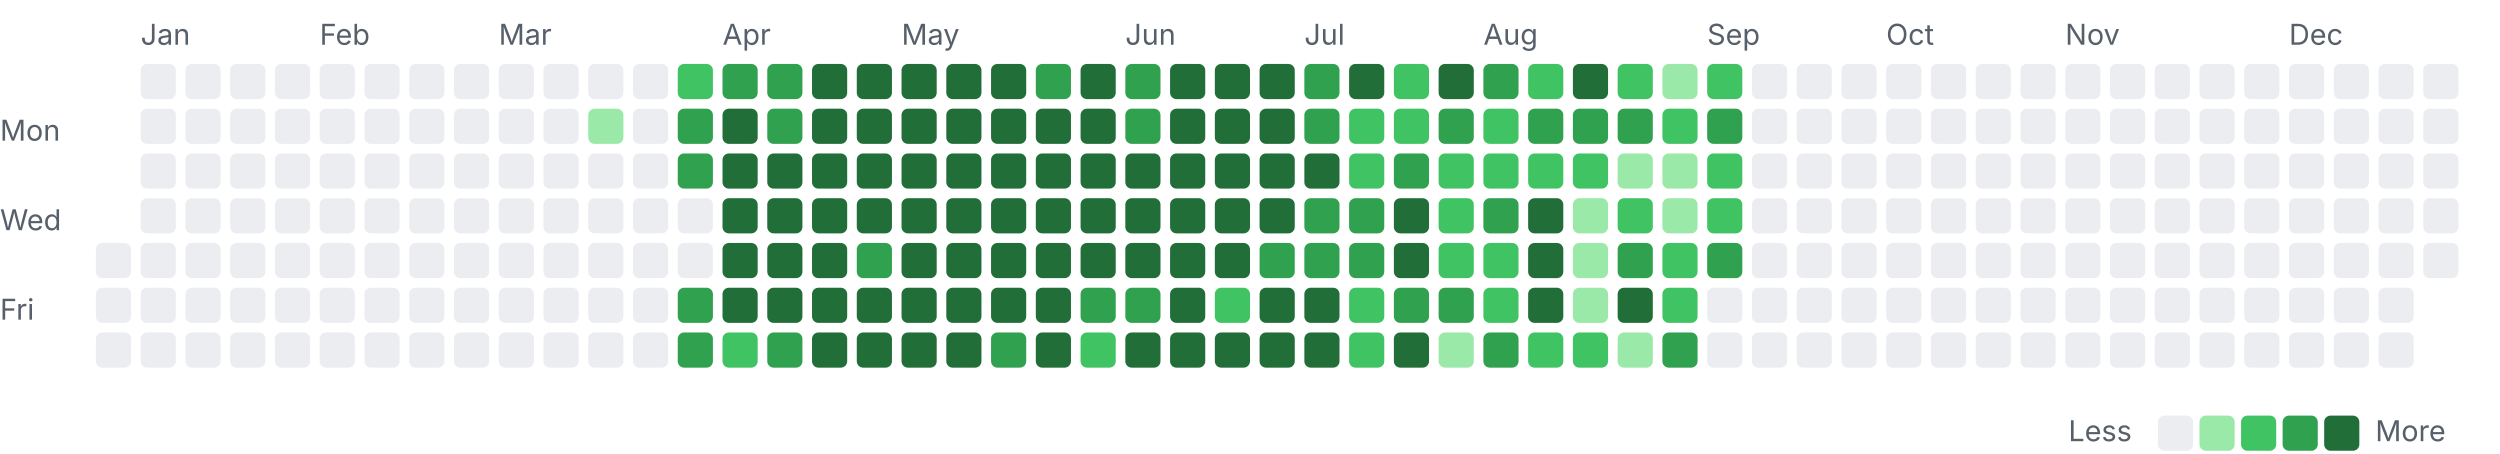
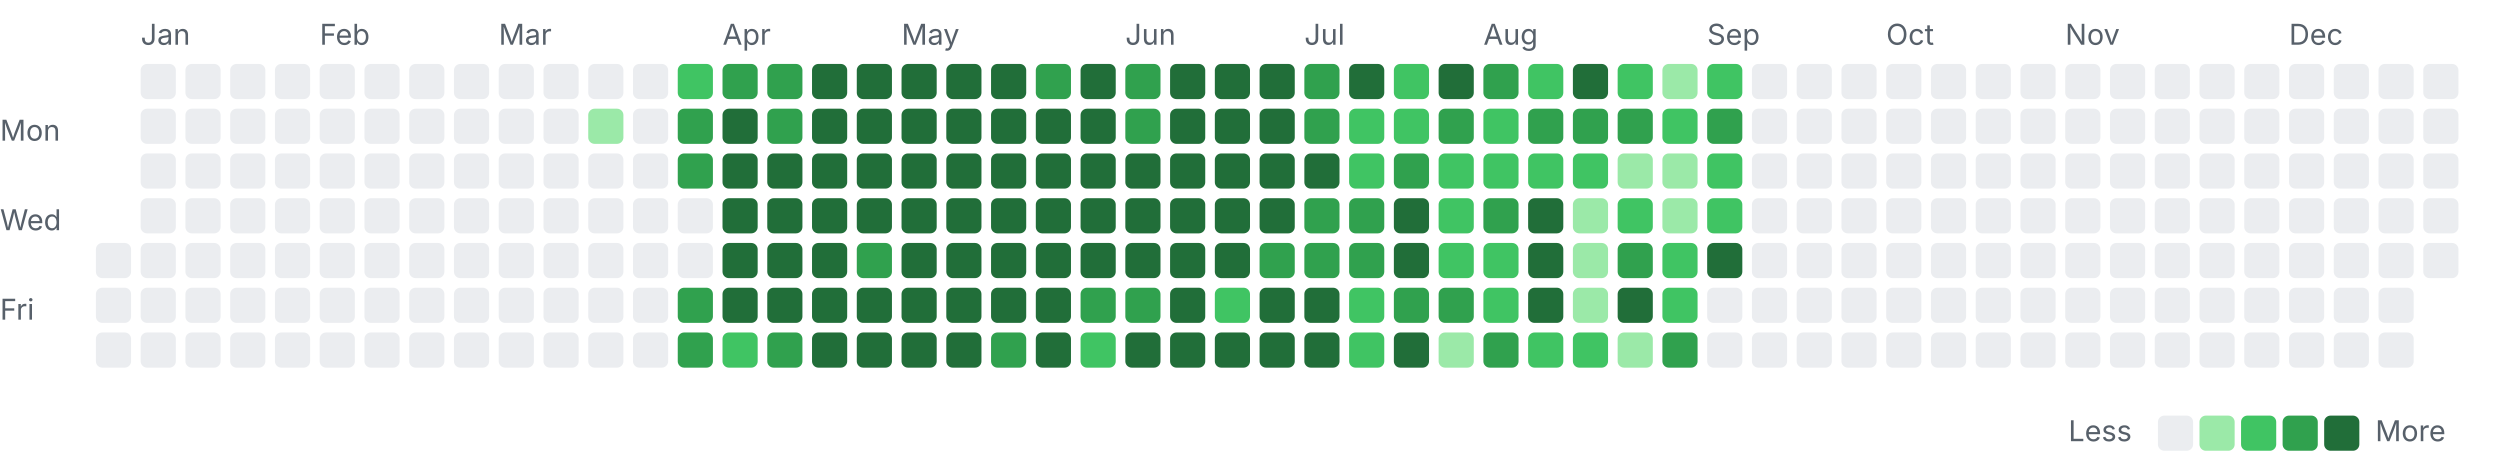
<svg xmlns="http://www.w3.org/2000/svg" width="782" height="142" viewBox="0 0 782 142">
  <style>.l0{fill:#ebedf0}.l1{fill:#9be9a8}.l2{fill:#40c463}.l3{fill:#30a14e}.l4{fill:#216e39} .lbl{fill:#57606a;font:9px -apple-system,Segoe UI,sans-serif}@media(prefers-color-scheme:dark){.l0{fill:#161b22}.l1{fill:#0e4429}.l2{fill:#006d32}.l3{fill:#26a641}.l4{fill:#39d353} .lbl{fill:#8b949e}}</style>
  <text class="lbl" x="44" y="14">Jan</text>
  <text class="lbl" x="100" y="14">Feb</text>
  <text class="lbl" x="156" y="14">Mar</text>
  <text class="lbl" x="226" y="14">Apr</text>
  <text class="lbl" x="282" y="14">May</text>
  <text class="lbl" x="352" y="14">Jun</text>
  <text class="lbl" x="408" y="14">Jul</text>
  <text class="lbl" x="464" y="14">Aug</text>
  <text class="lbl" x="534" y="14">Sep</text>
  <text class="lbl" x="590" y="14">Oct</text>
  <text class="lbl" x="646" y="14">Nov</text>
  <text class="lbl" x="716" y="14">Dec</text>
  <text class="lbl" x="0" y="44">Mon</text>
  <text class="lbl" x="0" y="72">Wed</text>
  <text class="lbl" x="0" y="100">Fri</text>
  <rect class="l0" x="30" y="76" width="11" height="11" rx="2" />
  <rect class="l0" x="30" y="90" width="11" height="11" rx="2" />
  <rect class="l0" x="30" y="104" width="11" height="11" rx="2" />
  <rect class="l0" x="44" y="20" width="11" height="11" rx="2" />
  <rect class="l0" x="44" y="34" width="11" height="11" rx="2" />
  <rect class="l0" x="44" y="48" width="11" height="11" rx="2" />
  <rect class="l0" x="44" y="62" width="11" height="11" rx="2" />
  <rect class="l0" x="44" y="76" width="11" height="11" rx="2" />
  <rect class="l0" x="44" y="90" width="11" height="11" rx="2" />
  <rect class="l0" x="44" y="104" width="11" height="11" rx="2" />
  <rect class="l0" x="58" y="20" width="11" height="11" rx="2" />
  <rect class="l0" x="58" y="34" width="11" height="11" rx="2" />
  <rect class="l0" x="58" y="48" width="11" height="11" rx="2" />
  <rect class="l0" x="58" y="62" width="11" height="11" rx="2" />
  <rect class="l0" x="58" y="76" width="11" height="11" rx="2" />
  <rect class="l0" x="58" y="90" width="11" height="11" rx="2" />
  <rect class="l0" x="58" y="104" width="11" height="11" rx="2" />
  <rect class="l0" x="72" y="20" width="11" height="11" rx="2" />
  <rect class="l0" x="72" y="34" width="11" height="11" rx="2" />
  <rect class="l0" x="72" y="48" width="11" height="11" rx="2" />
  <rect class="l0" x="72" y="62" width="11" height="11" rx="2" />
  <rect class="l0" x="72" y="76" width="11" height="11" rx="2" />
  <rect class="l0" x="72" y="90" width="11" height="11" rx="2" />
  <rect class="l0" x="72" y="104" width="11" height="11" rx="2" />
  <rect class="l0" x="86" y="20" width="11" height="11" rx="2" />
  <rect class="l0" x="86" y="34" width="11" height="11" rx="2" />
  <rect class="l0" x="86" y="48" width="11" height="11" rx="2" />
  <rect class="l0" x="86" y="62" width="11" height="11" rx="2" />
  <rect class="l0" x="86" y="76" width="11" height="11" rx="2" />
  <rect class="l0" x="86" y="90" width="11" height="11" rx="2" />
  <rect class="l0" x="86" y="104" width="11" height="11" rx="2" />
  <rect class="l0" x="100" y="20" width="11" height="11" rx="2" />
  <rect class="l0" x="100" y="34" width="11" height="11" rx="2" />
  <rect class="l0" x="100" y="48" width="11" height="11" rx="2" />
  <rect class="l0" x="100" y="62" width="11" height="11" rx="2" />
  <rect class="l0" x="100" y="76" width="11" height="11" rx="2" />
  <rect class="l0" x="100" y="90" width="11" height="11" rx="2" />
  <rect class="l0" x="100" y="104" width="11" height="11" rx="2" />
  <rect class="l0" x="114" y="20" width="11" height="11" rx="2" />
  <rect class="l0" x="114" y="34" width="11" height="11" rx="2" />
  <rect class="l0" x="114" y="48" width="11" height="11" rx="2" />
  <rect class="l0" x="114" y="62" width="11" height="11" rx="2" />
  <rect class="l0" x="114" y="76" width="11" height="11" rx="2" />
  <rect class="l0" x="114" y="90" width="11" height="11" rx="2" />
  <rect class="l0" x="114" y="104" width="11" height="11" rx="2" />
  <rect class="l0" x="128" y="20" width="11" height="11" rx="2" />
  <rect class="l0" x="128" y="34" width="11" height="11" rx="2" />
  <rect class="l0" x="128" y="48" width="11" height="11" rx="2" />
  <rect class="l0" x="128" y="62" width="11" height="11" rx="2" />
  <rect class="l0" x="128" y="76" width="11" height="11" rx="2" />
  <rect class="l0" x="128" y="90" width="11" height="11" rx="2" />
  <rect class="l0" x="128" y="104" width="11" height="11" rx="2" />
  <rect class="l0" x="142" y="20" width="11" height="11" rx="2" />
  <rect class="l0" x="142" y="34" width="11" height="11" rx="2" />
  <rect class="l0" x="142" y="48" width="11" height="11" rx="2" />
  <rect class="l0" x="142" y="62" width="11" height="11" rx="2" />
  <rect class="l0" x="142" y="76" width="11" height="11" rx="2" />
  <rect class="l0" x="142" y="90" width="11" height="11" rx="2" />
  <rect class="l0" x="142" y="104" width="11" height="11" rx="2" />
  <rect class="l0" x="156" y="20" width="11" height="11" rx="2" />
  <rect class="l0" x="156" y="34" width="11" height="11" rx="2" />
  <rect class="l0" x="156" y="48" width="11" height="11" rx="2" />
  <rect class="l0" x="156" y="62" width="11" height="11" rx="2" />
  <rect class="l0" x="156" y="76" width="11" height="11" rx="2" />
  <rect class="l0" x="156" y="90" width="11" height="11" rx="2" />
  <rect class="l0" x="156" y="104" width="11" height="11" rx="2" />
  <rect class="l0" x="170" y="20" width="11" height="11" rx="2" />
  <rect class="l0" x="170" y="34" width="11" height="11" rx="2" />
  <rect class="l0" x="170" y="48" width="11" height="11" rx="2" />
  <rect class="l0" x="170" y="62" width="11" height="11" rx="2" />
  <rect class="l0" x="170" y="76" width="11" height="11" rx="2" />
  <rect class="l0" x="170" y="90" width="11" height="11" rx="2" />
  <rect class="l0" x="170" y="104" width="11" height="11" rx="2" />
  <rect class="l0" x="184" y="20" width="11" height="11" rx="2" />
  <rect class="l1" x="184" y="34" width="11" height="11" rx="2" />
  <rect class="l0" x="184" y="48" width="11" height="11" rx="2" />
  <rect class="l0" x="184" y="62" width="11" height="11" rx="2" />
  <rect class="l0" x="184" y="76" width="11" height="11" rx="2" />
  <rect class="l0" x="184" y="90" width="11" height="11" rx="2" />
  <rect class="l0" x="184" y="104" width="11" height="11" rx="2" />
  <rect class="l0" x="198" y="20" width="11" height="11" rx="2" />
  <rect class="l0" x="198" y="34" width="11" height="11" rx="2" />
  <rect class="l0" x="198" y="48" width="11" height="11" rx="2" />
  <rect class="l0" x="198" y="62" width="11" height="11" rx="2" />
  <rect class="l0" x="198" y="76" width="11" height="11" rx="2" />
  <rect class="l0" x="198" y="90" width="11" height="11" rx="2" />
  <rect class="l0" x="198" y="104" width="11" height="11" rx="2" />
  <rect class="l2" x="212" y="20" width="11" height="11" rx="2" />
  <rect class="l3" x="212" y="34" width="11" height="11" rx="2" />
  <rect class="l3" x="212" y="48" width="11" height="11" rx="2" />
  <rect class="l0" x="212" y="62" width="11" height="11" rx="2" />
  <rect class="l0" x="212" y="76" width="11" height="11" rx="2" />
  <rect class="l3" x="212" y="90" width="11" height="11" rx="2" />
  <rect class="l3" x="212" y="104" width="11" height="11" rx="2" />
  <rect class="l3" x="226" y="20" width="11" height="11" rx="2" />
  <rect class="l4" x="226" y="34" width="11" height="11" rx="2" />
  <rect class="l4" x="226" y="48" width="11" height="11" rx="2" />
  <rect class="l4" x="226" y="62" width="11" height="11" rx="2" />
  <rect class="l4" x="226" y="76" width="11" height="11" rx="2" />
  <rect class="l4" x="226" y="90" width="11" height="11" rx="2" />
  <rect class="l2" x="226" y="104" width="11" height="11" rx="2" />
  <rect class="l3" x="240" y="20" width="11" height="11" rx="2" />
  <rect class="l3" x="240" y="34" width="11" height="11" rx="2" />
  <rect class="l4" x="240" y="48" width="11" height="11" rx="2" />
  <rect class="l4" x="240" y="62" width="11" height="11" rx="2" />
  <rect class="l4" x="240" y="76" width="11" height="11" rx="2" />
  <rect class="l4" x="240" y="90" width="11" height="11" rx="2" />
  <rect class="l3" x="240" y="104" width="11" height="11" rx="2" />
  <rect class="l4" x="254" y="20" width="11" height="11" rx="2" />
  <rect class="l4" x="254" y="34" width="11" height="11" rx="2" />
  <rect class="l4" x="254" y="48" width="11" height="11" rx="2" />
  <rect class="l4" x="254" y="62" width="11" height="11" rx="2" />
  <rect class="l4" x="254" y="76" width="11" height="11" rx="2" />
  <rect class="l4" x="254" y="90" width="11" height="11" rx="2" />
  <rect class="l4" x="254" y="104" width="11" height="11" rx="2" />
  <rect class="l4" x="268" y="20" width="11" height="11" rx="2" />
  <rect class="l4" x="268" y="34" width="11" height="11" rx="2" />
  <rect class="l4" x="268" y="48" width="11" height="11" rx="2" />
  <rect class="l4" x="268" y="62" width="11" height="11" rx="2" />
  <rect class="l3" x="268" y="76" width="11" height="11" rx="2" />
  <rect class="l4" x="268" y="90" width="11" height="11" rx="2" />
  <rect class="l4" x="268" y="104" width="11" height="11" rx="2" />
  <rect class="l4" x="282" y="20" width="11" height="11" rx="2" />
  <rect class="l4" x="282" y="34" width="11" height="11" rx="2" />
  <rect class="l4" x="282" y="48" width="11" height="11" rx="2" />
  <rect class="l4" x="282" y="62" width="11" height="11" rx="2" />
  <rect class="l4" x="282" y="76" width="11" height="11" rx="2" />
  <rect class="l4" x="282" y="90" width="11" height="11" rx="2" />
  <rect class="l4" x="282" y="104" width="11" height="11" rx="2" />
  <rect class="l4" x="296" y="20" width="11" height="11" rx="2" />
  <rect class="l4" x="296" y="34" width="11" height="11" rx="2" />
  <rect class="l4" x="296" y="48" width="11" height="11" rx="2" />
  <rect class="l4" x="296" y="62" width="11" height="11" rx="2" />
  <rect class="l4" x="296" y="76" width="11" height="11" rx="2" />
  <rect class="l4" x="296" y="90" width="11" height="11" rx="2" />
  <rect class="l4" x="296" y="104" width="11" height="11" rx="2" />
  <rect class="l4" x="310" y="20" width="11" height="11" rx="2" />
  <rect class="l4" x="310" y="34" width="11" height="11" rx="2" />
  <rect class="l4" x="310" y="48" width="11" height="11" rx="2" />
  <rect class="l4" x="310" y="62" width="11" height="11" rx="2" />
  <rect class="l4" x="310" y="76" width="11" height="11" rx="2" />
  <rect class="l4" x="310" y="90" width="11" height="11" rx="2" />
  <rect class="l3" x="310" y="104" width="11" height="11" rx="2" />
  <rect class="l3" x="324" y="20" width="11" height="11" rx="2" />
  <rect class="l4" x="324" y="34" width="11" height="11" rx="2" />
  <rect class="l4" x="324" y="48" width="11" height="11" rx="2" />
  <rect class="l4" x="324" y="62" width="11" height="11" rx="2" />
  <rect class="l4" x="324" y="76" width="11" height="11" rx="2" />
  <rect class="l4" x="324" y="90" width="11" height="11" rx="2" />
  <rect class="l4" x="324" y="104" width="11" height="11" rx="2" />
  <rect class="l4" x="338" y="20" width="11" height="11" rx="2" />
  <rect class="l4" x="338" y="34" width="11" height="11" rx="2" />
  <rect class="l4" x="338" y="48" width="11" height="11" rx="2" />
  <rect class="l4" x="338" y="62" width="11" height="11" rx="2" />
  <rect class="l4" x="338" y="76" width="11" height="11" rx="2" />
  <rect class="l3" x="338" y="90" width="11" height="11" rx="2" />
  <rect class="l2" x="338" y="104" width="11" height="11" rx="2" />
  <rect class="l3" x="352" y="20" width="11" height="11" rx="2" />
  <rect class="l3" x="352" y="34" width="11" height="11" rx="2" />
  <rect class="l4" x="352" y="48" width="11" height="11" rx="2" />
  <rect class="l4" x="352" y="62" width="11" height="11" rx="2" />
  <rect class="l4" x="352" y="76" width="11" height="11" rx="2" />
  <rect class="l3" x="352" y="90" width="11" height="11" rx="2" />
  <rect class="l4" x="352" y="104" width="11" height="11" rx="2" />
  <rect class="l4" x="366" y="20" width="11" height="11" rx="2" />
  <rect class="l4" x="366" y="34" width="11" height="11" rx="2" />
  <rect class="l4" x="366" y="48" width="11" height="11" rx="2" />
  <rect class="l4" x="366" y="62" width="11" height="11" rx="2" />
  <rect class="l4" x="366" y="76" width="11" height="11" rx="2" />
  <rect class="l4" x="366" y="90" width="11" height="11" rx="2" />
  <rect class="l4" x="366" y="104" width="11" height="11" rx="2" />
  <rect class="l4" x="380" y="20" width="11" height="11" rx="2" />
  <rect class="l4" x="380" y="34" width="11" height="11" rx="2" />
  <rect class="l4" x="380" y="48" width="11" height="11" rx="2" />
  <rect class="l4" x="380" y="62" width="11" height="11" rx="2" />
  <rect class="l4" x="380" y="76" width="11" height="11" rx="2" />
  <rect class="l2" x="380" y="90" width="11" height="11" rx="2" />
  <rect class="l4" x="380" y="104" width="11" height="11" rx="2" />
  <rect class="l4" x="394" y="20" width="11" height="11" rx="2" />
  <rect class="l4" x="394" y="34" width="11" height="11" rx="2" />
  <rect class="l4" x="394" y="48" width="11" height="11" rx="2" />
  <rect class="l4" x="394" y="62" width="11" height="11" rx="2" />
  <rect class="l3" x="394" y="76" width="11" height="11" rx="2" />
  <rect class="l4" x="394" y="90" width="11" height="11" rx="2" />
  <rect class="l4" x="394" y="104" width="11" height="11" rx="2" />
  <rect class="l3" x="408" y="20" width="11" height="11" rx="2" />
  <rect class="l3" x="408" y="34" width="11" height="11" rx="2" />
  <rect class="l4" x="408" y="48" width="11" height="11" rx="2" />
  <rect class="l3" x="408" y="62" width="11" height="11" rx="2" />
  <rect class="l3" x="408" y="76" width="11" height="11" rx="2" />
  <rect class="l4" x="408" y="90" width="11" height="11" rx="2" />
  <rect class="l4" x="408" y="104" width="11" height="11" rx="2" />
  <rect class="l4" x="422" y="20" width="11" height="11" rx="2" />
  <rect class="l2" x="422" y="34" width="11" height="11" rx="2" />
  <rect class="l2" x="422" y="48" width="11" height="11" rx="2" />
  <rect class="l3" x="422" y="62" width="11" height="11" rx="2" />
  <rect class="l3" x="422" y="76" width="11" height="11" rx="2" />
  <rect class="l2" x="422" y="90" width="11" height="11" rx="2" />
  <rect class="l2" x="422" y="104" width="11" height="11" rx="2" />
  <rect class="l2" x="436" y="20" width="11" height="11" rx="2" />
  <rect class="l2" x="436" y="34" width="11" height="11" rx="2" />
  <rect class="l3" x="436" y="48" width="11" height="11" rx="2" />
  <rect class="l4" x="436" y="62" width="11" height="11" rx="2" />
  <rect class="l4" x="436" y="76" width="11" height="11" rx="2" />
  <rect class="l3" x="436" y="90" width="11" height="11" rx="2" />
  <rect class="l4" x="436" y="104" width="11" height="11" rx="2" />
  <rect class="l4" x="450" y="20" width="11" height="11" rx="2" />
  <rect class="l3" x="450" y="34" width="11" height="11" rx="2" />
  <rect class="l2" x="450" y="48" width="11" height="11" rx="2" />
  <rect class="l2" x="450" y="62" width="11" height="11" rx="2" />
  <rect class="l2" x="450" y="76" width="11" height="11" rx="2" />
  <rect class="l3" x="450" y="90" width="11" height="11" rx="2" />
  <rect class="l1" x="450" y="104" width="11" height="11" rx="2" />
  <rect class="l3" x="464" y="20" width="11" height="11" rx="2" />
  <rect class="l2" x="464" y="34" width="11" height="11" rx="2" />
  <rect class="l2" x="464" y="48" width="11" height="11" rx="2" />
  <rect class="l3" x="464" y="62" width="11" height="11" rx="2" />
  <rect class="l2" x="464" y="76" width="11" height="11" rx="2" />
  <rect class="l2" x="464" y="90" width="11" height="11" rx="2" />
  <rect class="l3" x="464" y="104" width="11" height="11" rx="2" />
  <rect class="l2" x="478" y="20" width="11" height="11" rx="2" />
  <rect class="l3" x="478" y="34" width="11" height="11" rx="2" />
  <rect class="l2" x="478" y="48" width="11" height="11" rx="2" />
  <rect class="l4" x="478" y="62" width="11" height="11" rx="2" />
  <rect class="l4" x="478" y="76" width="11" height="11" rx="2" />
  <rect class="l4" x="478" y="90" width="11" height="11" rx="2" />
  <rect class="l2" x="478" y="104" width="11" height="11" rx="2" />
  <rect class="l4" x="492" y="20" width="11" height="11" rx="2" />
  <rect class="l3" x="492" y="34" width="11" height="11" rx="2" />
  <rect class="l2" x="492" y="48" width="11" height="11" rx="2" />
  <rect class="l1" x="492" y="62" width="11" height="11" rx="2" />
  <rect class="l1" x="492" y="76" width="11" height="11" rx="2" />
  <rect class="l1" x="492" y="90" width="11" height="11" rx="2" />
  <rect class="l2" x="492" y="104" width="11" height="11" rx="2" />
  <rect class="l2" x="506" y="20" width="11" height="11" rx="2" />
  <rect class="l3" x="506" y="34" width="11" height="11" rx="2" />
  <rect class="l1" x="506" y="48" width="11" height="11" rx="2" />
  <rect class="l2" x="506" y="62" width="11" height="11" rx="2" />
  <rect class="l3" x="506" y="76" width="11" height="11" rx="2" />
  <rect class="l4" x="506" y="90" width="11" height="11" rx="2" />
  <rect class="l1" x="506" y="104" width="11" height="11" rx="2" />
  <rect class="l1" x="520" y="20" width="11" height="11" rx="2" />
  <rect class="l2" x="520" y="34" width="11" height="11" rx="2" />
  <rect class="l1" x="520" y="48" width="11" height="11" rx="2" />
  <rect class="l1" x="520" y="62" width="11" height="11" rx="2" />
  <rect class="l2" x="520" y="76" width="11" height="11" rx="2" />
  <rect class="l2" x="520" y="90" width="11" height="11" rx="2" />
  <rect class="l3" x="520" y="104" width="11" height="11" rx="2" />
  <rect class="l2" x="534" y="20" width="11" height="11" rx="2" />
  <rect class="l3" x="534" y="34" width="11" height="11" rx="2" />
  <rect class="l2" x="534" y="48" width="11" height="11" rx="2" />
  <rect class="l2" x="534" y="62" width="11" height="11" rx="2" />
-   <rect class="l3" x="534" y="76" width="11" height="11" rx="2" />
+   <rect class="l4" x="534" y="76" width="11" height="11" rx="2" />
  <rect class="l0" x="534" y="90" width="11" height="11" rx="2" />
  <rect class="l0" x="534" y="104" width="11" height="11" rx="2" />
  <rect class="l0" x="548" y="20" width="11" height="11" rx="2" />
  <rect class="l0" x="548" y="34" width="11" height="11" rx="2" />
  <rect class="l0" x="548" y="48" width="11" height="11" rx="2" />
  <rect class="l0" x="548" y="62" width="11" height="11" rx="2" />
  <rect class="l0" x="548" y="76" width="11" height="11" rx="2" />
  <rect class="l0" x="548" y="90" width="11" height="11" rx="2" />
  <rect class="l0" x="548" y="104" width="11" height="11" rx="2" />
  <rect class="l0" x="562" y="20" width="11" height="11" rx="2" />
  <rect class="l0" x="562" y="34" width="11" height="11" rx="2" />
  <rect class="l0" x="562" y="48" width="11" height="11" rx="2" />
  <rect class="l0" x="562" y="62" width="11" height="11" rx="2" />
  <rect class="l0" x="562" y="76" width="11" height="11" rx="2" />
  <rect class="l0" x="562" y="90" width="11" height="11" rx="2" />
  <rect class="l0" x="562" y="104" width="11" height="11" rx="2" />
  <rect class="l0" x="576" y="20" width="11" height="11" rx="2" />
  <rect class="l0" x="576" y="34" width="11" height="11" rx="2" />
  <rect class="l0" x="576" y="48" width="11" height="11" rx="2" />
  <rect class="l0" x="576" y="62" width="11" height="11" rx="2" />
  <rect class="l0" x="576" y="76" width="11" height="11" rx="2" />
  <rect class="l0" x="576" y="90" width="11" height="11" rx="2" />
  <rect class="l0" x="576" y="104" width="11" height="11" rx="2" />
  <rect class="l0" x="590" y="20" width="11" height="11" rx="2" />
  <rect class="l0" x="590" y="34" width="11" height="11" rx="2" />
  <rect class="l0" x="590" y="48" width="11" height="11" rx="2" />
  <rect class="l0" x="590" y="62" width="11" height="11" rx="2" />
  <rect class="l0" x="590" y="76" width="11" height="11" rx="2" />
  <rect class="l0" x="590" y="90" width="11" height="11" rx="2" />
  <rect class="l0" x="590" y="104" width="11" height="11" rx="2" />
  <rect class="l0" x="604" y="20" width="11" height="11" rx="2" />
  <rect class="l0" x="604" y="34" width="11" height="11" rx="2" />
  <rect class="l0" x="604" y="48" width="11" height="11" rx="2" />
  <rect class="l0" x="604" y="62" width="11" height="11" rx="2" />
  <rect class="l0" x="604" y="76" width="11" height="11" rx="2" />
  <rect class="l0" x="604" y="90" width="11" height="11" rx="2" />
  <rect class="l0" x="604" y="104" width="11" height="11" rx="2" />
  <rect class="l0" x="618" y="20" width="11" height="11" rx="2" />
  <rect class="l0" x="618" y="34" width="11" height="11" rx="2" />
  <rect class="l0" x="618" y="48" width="11" height="11" rx="2" />
  <rect class="l0" x="618" y="62" width="11" height="11" rx="2" />
  <rect class="l0" x="618" y="76" width="11" height="11" rx="2" />
  <rect class="l0" x="618" y="90" width="11" height="11" rx="2" />
  <rect class="l0" x="618" y="104" width="11" height="11" rx="2" />
  <rect class="l0" x="632" y="20" width="11" height="11" rx="2" />
  <rect class="l0" x="632" y="34" width="11" height="11" rx="2" />
  <rect class="l0" x="632" y="48" width="11" height="11" rx="2" />
  <rect class="l0" x="632" y="62" width="11" height="11" rx="2" />
  <rect class="l0" x="632" y="76" width="11" height="11" rx="2" />
  <rect class="l0" x="632" y="90" width="11" height="11" rx="2" />
  <rect class="l0" x="632" y="104" width="11" height="11" rx="2" />
  <rect class="l0" x="646" y="20" width="11" height="11" rx="2" />
  <rect class="l0" x="646" y="34" width="11" height="11" rx="2" />
  <rect class="l0" x="646" y="48" width="11" height="11" rx="2" />
  <rect class="l0" x="646" y="62" width="11" height="11" rx="2" />
  <rect class="l0" x="646" y="76" width="11" height="11" rx="2" />
  <rect class="l0" x="646" y="90" width="11" height="11" rx="2" />
  <rect class="l0" x="646" y="104" width="11" height="11" rx="2" />
  <rect class="l0" x="660" y="20" width="11" height="11" rx="2" />
  <rect class="l0" x="660" y="34" width="11" height="11" rx="2" />
  <rect class="l0" x="660" y="48" width="11" height="11" rx="2" />
  <rect class="l0" x="660" y="62" width="11" height="11" rx="2" />
  <rect class="l0" x="660" y="76" width="11" height="11" rx="2" />
  <rect class="l0" x="660" y="90" width="11" height="11" rx="2" />
  <rect class="l0" x="660" y="104" width="11" height="11" rx="2" />
  <rect class="l0" x="674" y="20" width="11" height="11" rx="2" />
  <rect class="l0" x="674" y="34" width="11" height="11" rx="2" />
  <rect class="l0" x="674" y="48" width="11" height="11" rx="2" />
  <rect class="l0" x="674" y="62" width="11" height="11" rx="2" />
  <rect class="l0" x="674" y="76" width="11" height="11" rx="2" />
  <rect class="l0" x="674" y="90" width="11" height="11" rx="2" />
  <rect class="l0" x="674" y="104" width="11" height="11" rx="2" />
  <rect class="l0" x="688" y="20" width="11" height="11" rx="2" />
  <rect class="l0" x="688" y="34" width="11" height="11" rx="2" />
  <rect class="l0" x="688" y="48" width="11" height="11" rx="2" />
  <rect class="l0" x="688" y="62" width="11" height="11" rx="2" />
  <rect class="l0" x="688" y="76" width="11" height="11" rx="2" />
  <rect class="l0" x="688" y="90" width="11" height="11" rx="2" />
  <rect class="l0" x="688" y="104" width="11" height="11" rx="2" />
  <rect class="l0" x="702" y="20" width="11" height="11" rx="2" />
  <rect class="l0" x="702" y="34" width="11" height="11" rx="2" />
  <rect class="l0" x="702" y="48" width="11" height="11" rx="2" />
  <rect class="l0" x="702" y="62" width="11" height="11" rx="2" />
  <rect class="l0" x="702" y="76" width="11" height="11" rx="2" />
  <rect class="l0" x="702" y="90" width="11" height="11" rx="2" />
  <rect class="l0" x="702" y="104" width="11" height="11" rx="2" />
  <rect class="l0" x="716" y="20" width="11" height="11" rx="2" />
  <rect class="l0" x="716" y="34" width="11" height="11" rx="2" />
  <rect class="l0" x="716" y="48" width="11" height="11" rx="2" />
  <rect class="l0" x="716" y="62" width="11" height="11" rx="2" />
  <rect class="l0" x="716" y="76" width="11" height="11" rx="2" />
  <rect class="l0" x="716" y="90" width="11" height="11" rx="2" />
  <rect class="l0" x="716" y="104" width="11" height="11" rx="2" />
  <rect class="l0" x="730" y="20" width="11" height="11" rx="2" />
  <rect class="l0" x="730" y="34" width="11" height="11" rx="2" />
  <rect class="l0" x="730" y="48" width="11" height="11" rx="2" />
  <rect class="l0" x="730" y="62" width="11" height="11" rx="2" />
  <rect class="l0" x="730" y="76" width="11" height="11" rx="2" />
  <rect class="l0" x="730" y="90" width="11" height="11" rx="2" />
  <rect class="l0" x="730" y="104" width="11" height="11" rx="2" />
  <rect class="l0" x="744" y="20" width="11" height="11" rx="2" />
  <rect class="l0" x="744" y="34" width="11" height="11" rx="2" />
  <rect class="l0" x="744" y="48" width="11" height="11" rx="2" />
  <rect class="l0" x="744" y="62" width="11" height="11" rx="2" />
  <rect class="l0" x="744" y="76" width="11" height="11" rx="2" />
  <rect class="l0" x="744" y="90" width="11" height="11" rx="2" />
  <rect class="l0" x="744" y="104" width="11" height="11" rx="2" />
  <rect class="l0" x="758" y="20" width="11" height="11" rx="2" />
  <rect class="l0" x="758" y="34" width="11" height="11" rx="2" />
  <rect class="l0" x="758" y="48" width="11" height="11" rx="2" />
  <rect class="l0" x="758" y="62" width="11" height="11" rx="2" />
  <rect class="l0" x="758" y="76" width="11" height="11" rx="2" />
  <text class="lbl" x="647" y="138">Less</text>
  <rect class="l0" x="675" y="130" width="11" height="11" rx="2" />
  <rect class="l1" x="688" y="130" width="11" height="11" rx="2" />
  <rect class="l2" x="701" y="130" width="11" height="11" rx="2" />
  <rect class="l3" x="714" y="130" width="11" height="11" rx="2" />
  <rect class="l4" x="727" y="130" width="11" height="11" rx="2" />
  <text class="lbl" x="743" y="138">More</text>
</svg>
